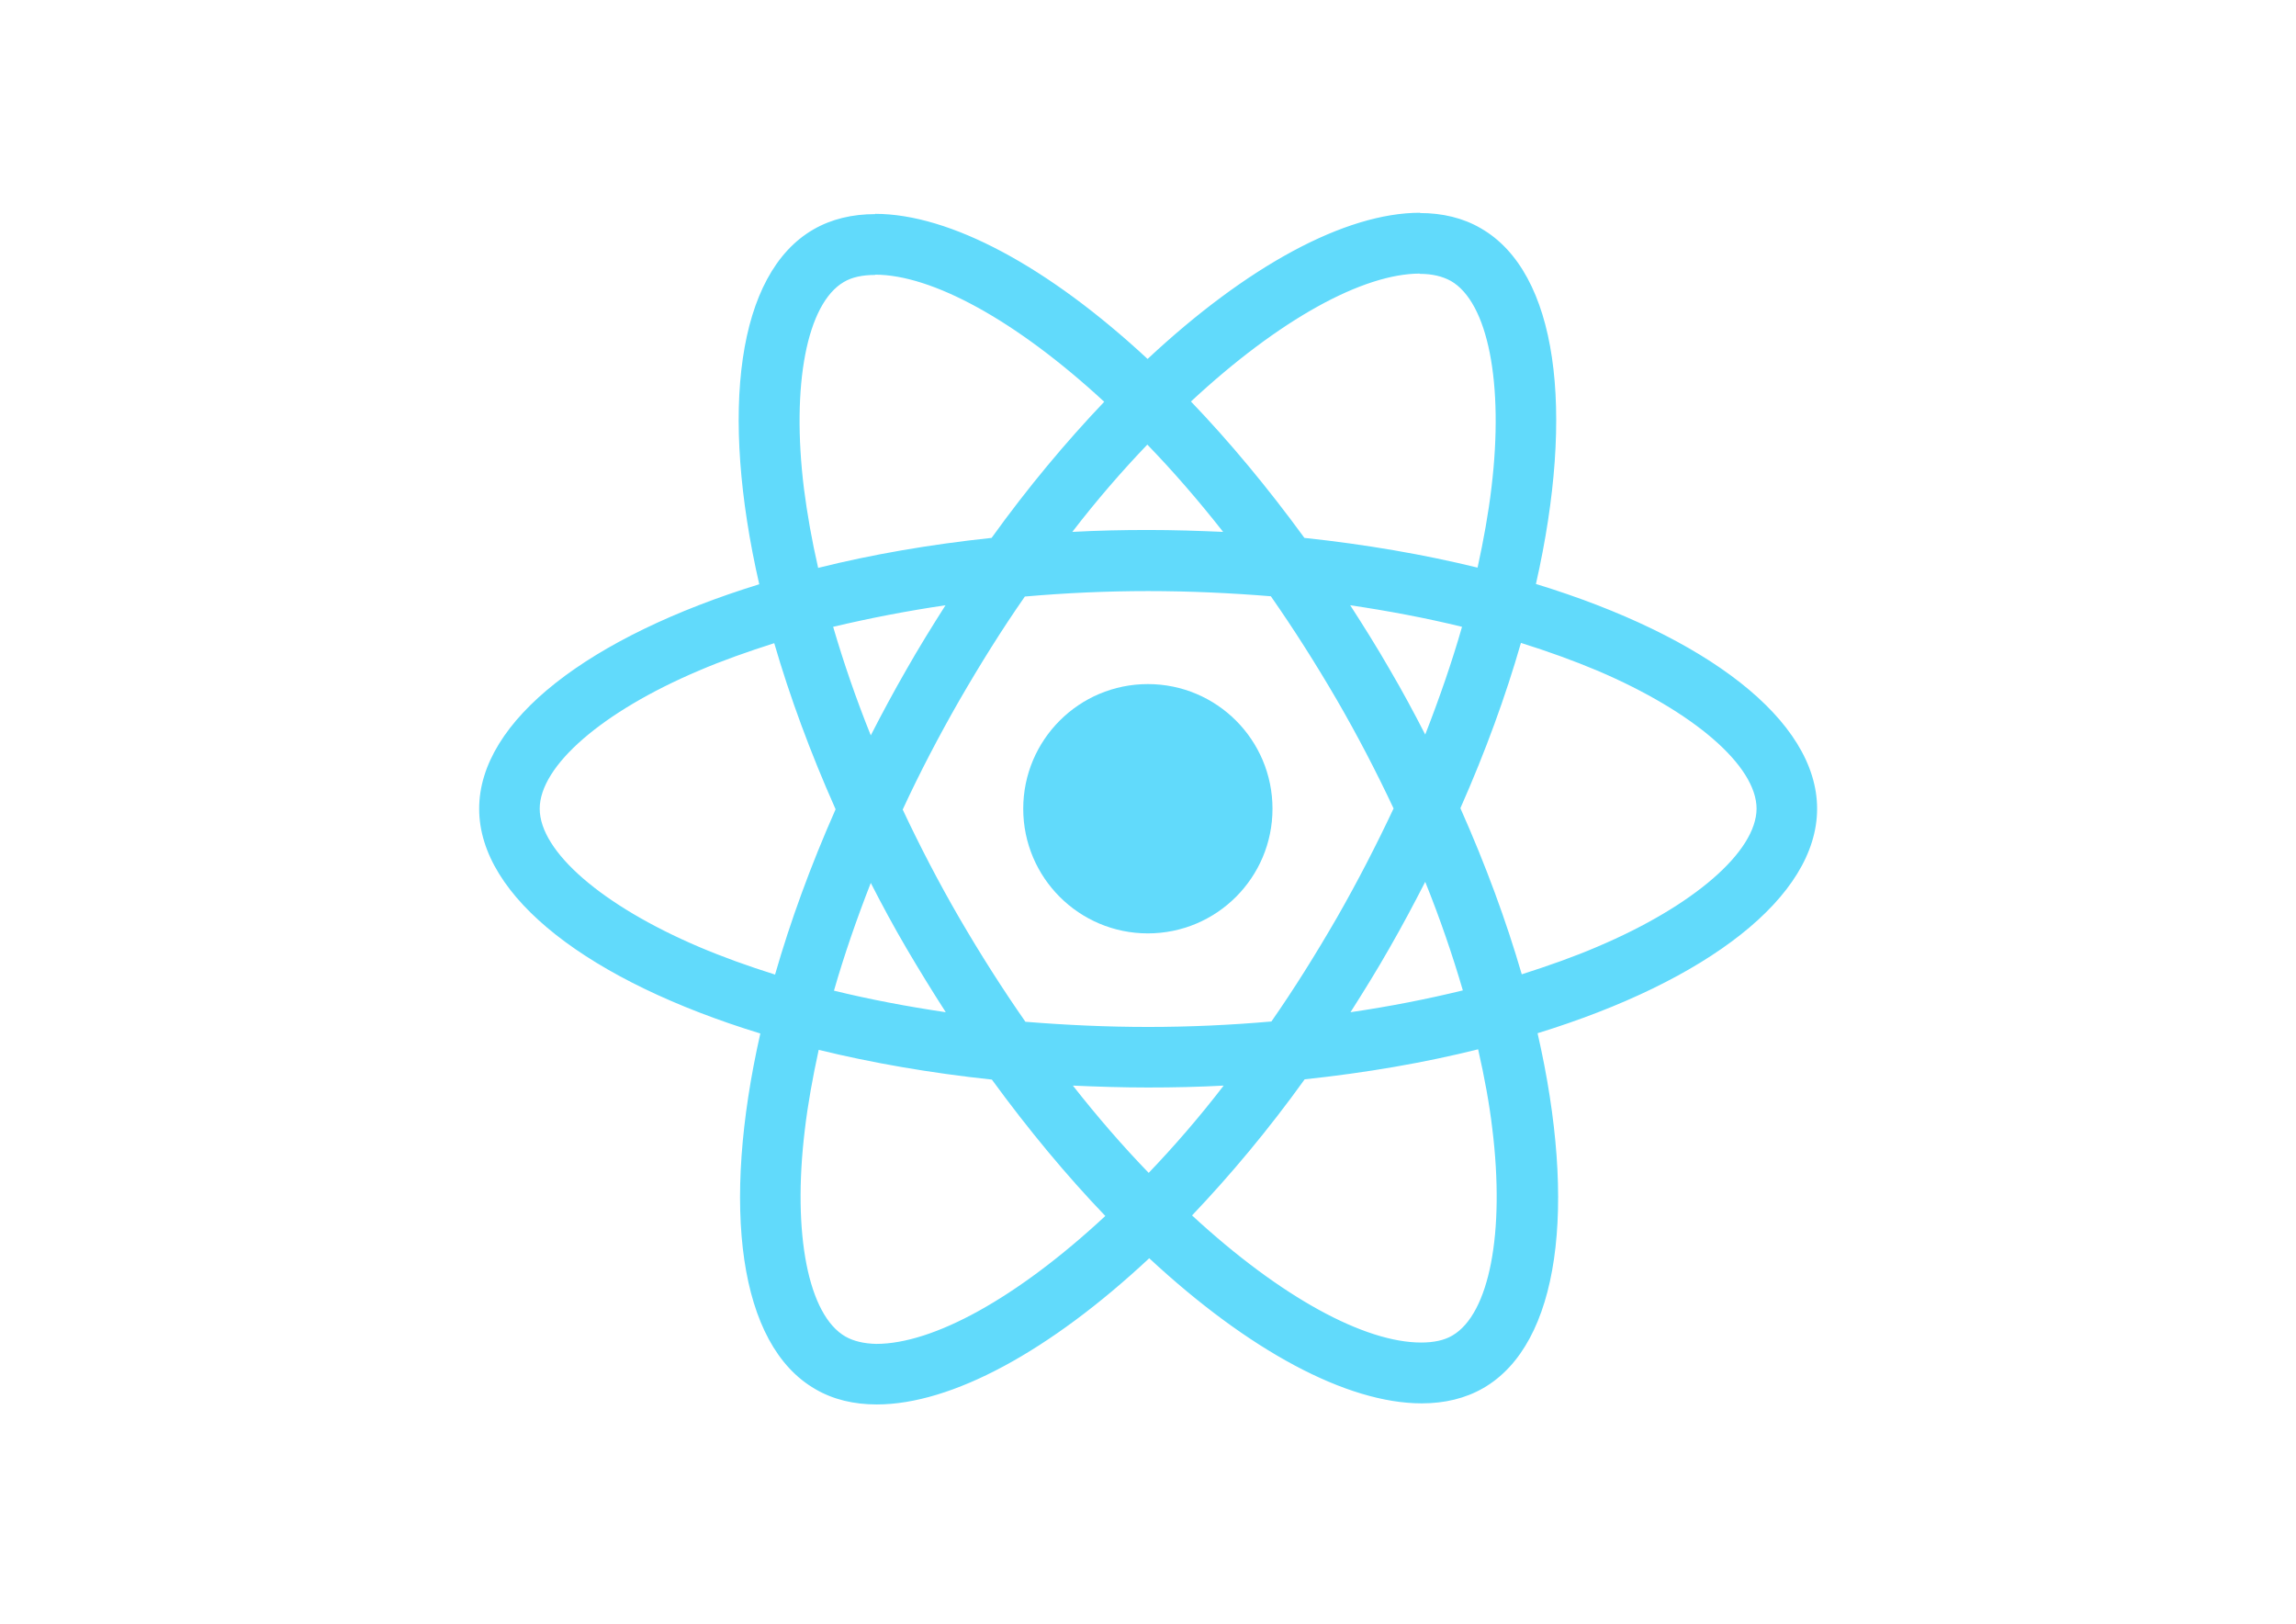
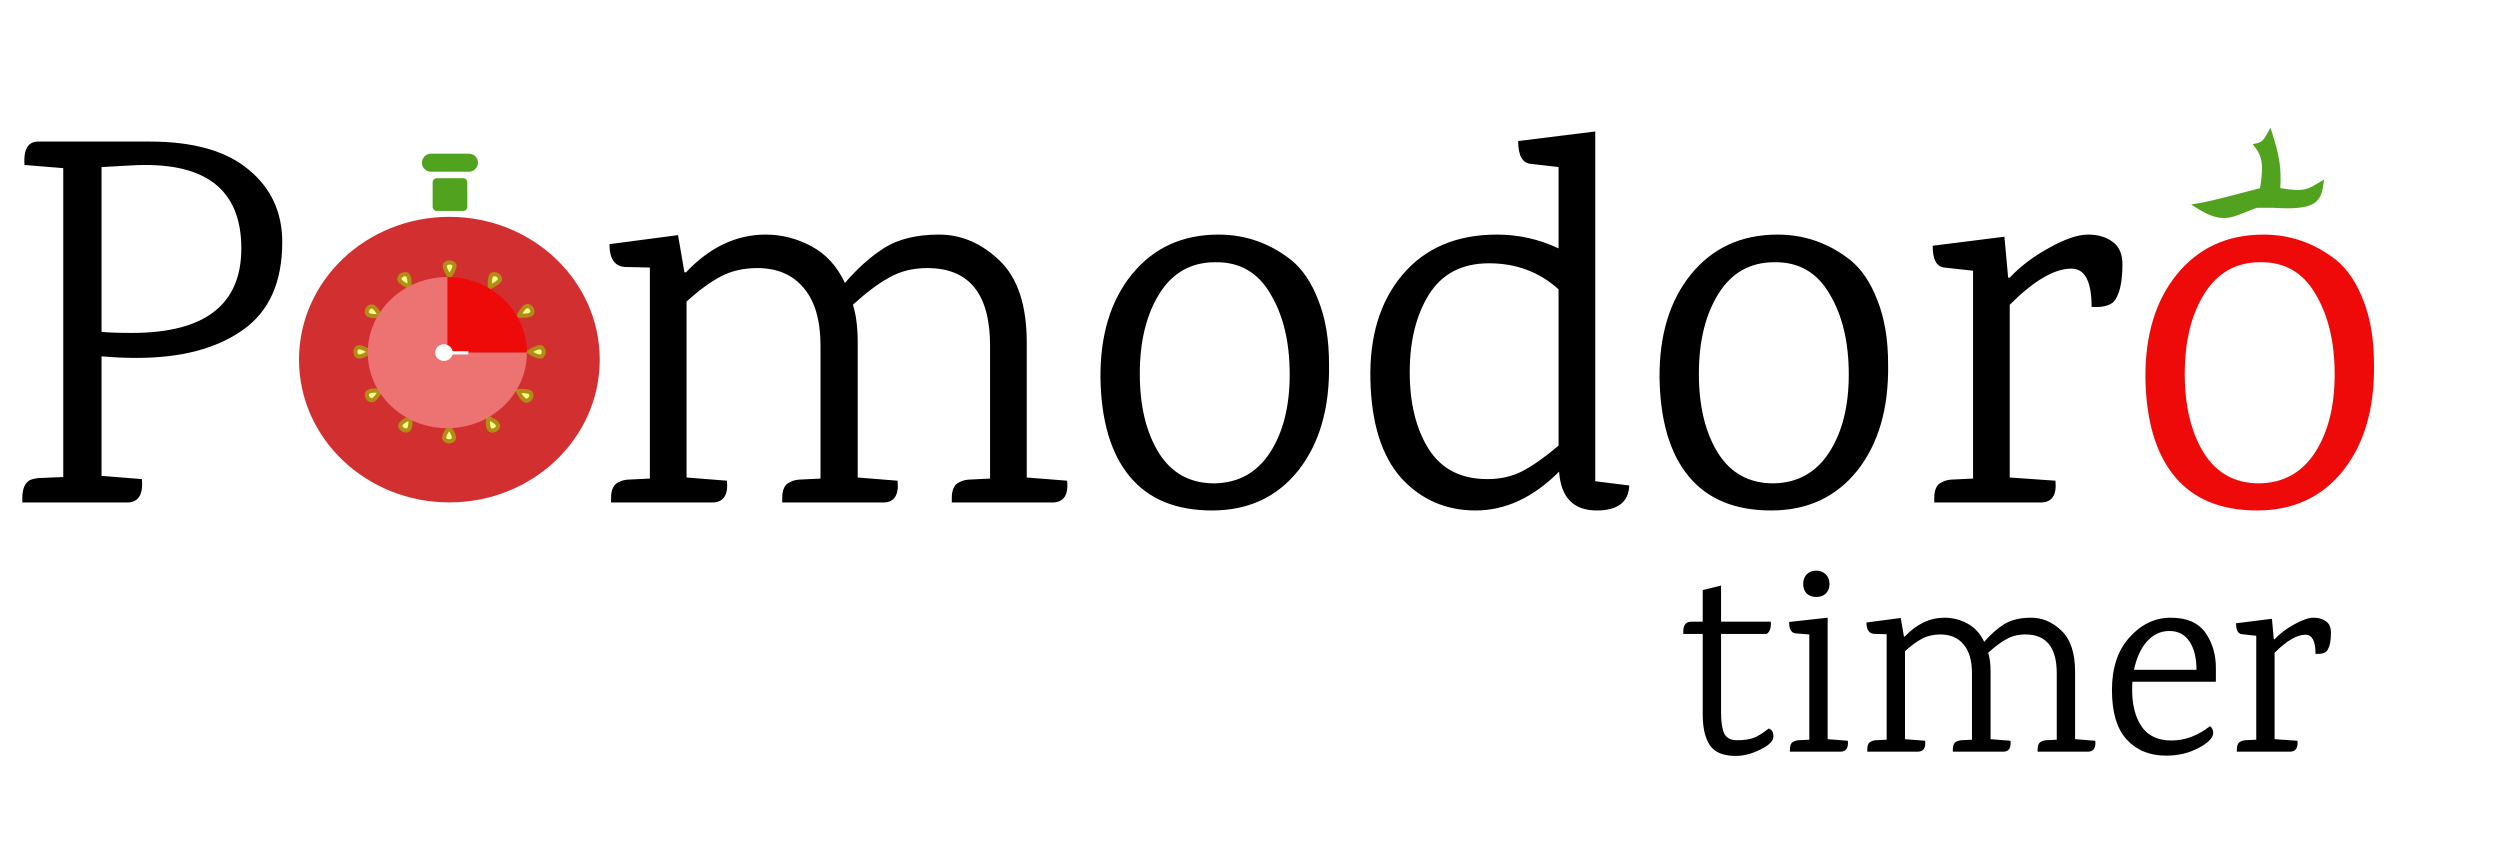
- <svg xmlns="http://www.w3.org/2000/svg" viewBox="0 0 841.9 595.3">
-   <g fill="#61DAFB">
-     <path d="M666.3 296.5c0-32.5-40.7-63.3-103.1-82.4 14.4-63.6 8-114.2-20.2-130.4-6.5-3.8-14.1-5.6-22.4-5.6v22.3c4.6 0 8.3.9 11.4 2.6 13.6 7.8 19.5 37.5 14.9 75.7-1.1 9.4-2.9 19.3-5.1 29.4-19.6-4.8-41-8.5-63.5-10.9-13.5-18.5-27.5-35.3-41.6-50 32.6-30.3 63.2-46.9 84-46.9V78c-27.5 0-63.5 19.6-99.9 53.6-36.4-33.8-72.4-53.2-99.9-53.2v22.3c20.7 0 51.4 16.5 84 46.6-14 14.7-28 31.4-41.3 49.9-22.6 2.4-44 6.1-63.6 11-2.3-10-4-19.7-5.2-29-4.7-38.2 1.1-67.9 14.6-75.8 3-1.8 6.9-2.6 11.5-2.6V78.5c-8.4 0-16 1.8-22.6 5.6-28.1 16.2-34.4 66.7-19.9 130.1-62.2 19.2-102.7 49.9-102.7 82.3 0 32.5 40.7 63.3 103.1 82.4-14.4 63.6-8 114.2 20.2 130.4 6.5 3.8 14.1 5.6 22.5 5.6 27.5 0 63.5-19.6 99.9-53.6 36.4 33.8 72.4 53.2 99.9 53.2 8.4 0 16-1.8 22.6-5.6 28.1-16.2 34.4-66.7 19.9-130.1 62-19.1 102.5-49.9 102.5-82.3zm-130.2-66.7c-3.7 12.9-8.3 26.2-13.5 39.5-4.1-8-8.4-16-13.1-24-4.6-8-9.5-15.8-14.4-23.4 14.2 2.1 27.9 4.7 41 7.9zm-45.8 106.5c-7.8 13.5-15.8 26.3-24.1 38.2-14.9 1.3-30 2-45.2 2-15.1 0-30.2-.7-45-1.9-8.3-11.9-16.4-24.6-24.2-38-7.6-13.1-14.5-26.4-20.8-39.8 6.2-13.4 13.2-26.8 20.7-39.9 7.8-13.5 15.8-26.3 24.1-38.2 14.9-1.3 30-2 45.2-2 15.1 0 30.2.7 45 1.9 8.3 11.9 16.4 24.6 24.2 38 7.6 13.1 14.5 26.4 20.8 39.8-6.3 13.4-13.2 26.8-20.7 39.9zm32.3-13c5.4 13.4 10 26.8 13.8 39.8-13.1 3.2-26.9 5.9-41.2 8 4.9-7.7 9.8-15.6 14.4-23.7 4.6-8 8.9-16.1 13-24.1zM421.2 430c-9.3-9.6-18.6-20.3-27.8-32 9 .4 18.2.7 27.5.7 9.4 0 18.7-.2 27.8-.7-9 11.7-18.3 22.4-27.5 32zm-74.4-58.9c-14.2-2.1-27.9-4.7-41-7.9 3.7-12.9 8.3-26.2 13.5-39.5 4.1 8 8.4 16 13.1 24 4.7 8 9.5 15.8 14.4 23.4zM420.7 163c9.3 9.6 18.6 20.3 27.8 32-9-.4-18.2-.7-27.5-.7-9.4 0-18.7.2-27.8.7 9-11.7 18.3-22.4 27.5-32zm-74 58.9c-4.9 7.7-9.8 15.6-14.4 23.7-4.6 8-8.9 16-13 24-5.4-13.4-10-26.8-13.8-39.8 13.1-3.1 26.9-5.8 41.2-7.9zm-90.5 125.2c-35.4-15.1-58.3-34.9-58.3-50.6 0-15.7 22.9-35.6 58.3-50.6 8.6-3.7 18-7 27.7-10.1 5.7 19.6 13.2 40 22.5 60.9-9.2 20.8-16.6 41.1-22.2 60.6-9.9-3.1-19.3-6.5-28-10.2zM310 490c-13.6-7.8-19.5-37.5-14.9-75.7 1.1-9.4 2.9-19.3 5.1-29.4 19.6 4.8 41 8.5 63.5 10.9 13.5 18.5 27.5 35.3 41.6 50-32.6 30.3-63.2 46.9-84 46.9-4.5-.1-8.3-1-11.3-2.7zm237.2-76.2c4.7 38.2-1.1 67.9-14.6 75.8-3 1.8-6.9 2.6-11.5 2.6-20.7 0-51.4-16.5-84-46.6 14-14.7 28-31.4 41.3-49.9 22.6-2.4 44-6.1 63.6-11 2.3 10.1 4.1 19.8 5.2 29.1zm38.5-66.7c-8.6 3.7-18 7-27.7 10.1-5.7-19.6-13.2-40-22.5-60.9 9.2-20.8 16.6-41.1 22.2-60.6 9.9 3.1 19.3 6.5 28.1 10.2 35.4 15.1 58.3 34.9 58.3 50.6-.1 15.7-23 35.6-58.4 50.6zM320.8 78.4z" />
-     <circle cx="420.9" cy="296.5" r="45.7" />
-     <path d="M520.5 78.1z" />
-   </g>
+ <svg xmlns="http://www.w3.org/2000/svg" width="602" height="206" fill="none">
+   <path d="M9.216 34.088H36.096C46.592 34.088 54.528 36.349 59.904 40.872C65.28 45.309 67.968 51.112 67.968 58.28C67.968 68.008 64.768 75.091 58.368 79.528C52.053 83.965 43.563 86.184 32.896 86.184C30.08 86.184 27.264 86.056 24.448 85.8V114.6L34.176 115.368C34.517 119.123 33.323 121 30.592 121H5.376C5.376 121 5.376 120.659 5.376 119.976C5.376 117.757 5.973 116.307 7.168 115.624C7.765 115.368 8.491 115.197 9.344 115.112L15.232 114.856V40.488L5.888 39.72C5.632 35.965 6.741 34.088 9.216 34.088ZM31.744 80.168C49.323 80.168 58.112 73.384 58.112 59.816C58.112 45.395 49.195 38.739 31.36 39.848L24.448 40.232V79.912C26.155 80.083 28.587 80.168 31.744 80.168Z" fill="black" />
+   <path d="M253.384 121H229.192V119.976C229.192 117.928 229.789 116.648 230.984 116.136C231.581 115.795 232.307 115.581 233.16 115.496L238.408 115.24V83.24C238.408 70.781 233.373 64.552 223.304 64.552C219.805 64.552 216.733 65.32 214.088 66.856C211.443 68.307 208.541 70.483 205.384 73.384C206.152 75.773 206.536 78.803 206.536 82.472V114.984L216.136 115.752C216.477 119.251 215.325 121 212.68 121H188.36V119.976C188.36 117.928 188.957 116.648 190.152 116.136C190.749 115.795 191.475 115.581 192.328 115.496L197.576 115.24V83.24C197.576 77.096 196.211 72.445 193.48 69.288C190.835 66.131 187.123 64.552 182.344 64.552C179.016 64.552 176.072 65.235 173.512 66.6C170.952 67.965 168.221 69.971 165.32 72.616V114.984L175.048 115.752C175.389 119.251 174.195 121 171.464 121H147.144V119.976C147.144 117.928 147.741 116.648 148.936 116.136C149.533 115.795 150.259 115.581 151.112 115.496L156.488 115.24V64.424L150.856 64.296C148.125 64.296 146.76 62.461 146.76 58.792L163.272 56.616L164.808 65.576H165.192C170.909 59.517 177.309 56.488 184.392 56.488C188.232 56.488 191.901 57.427 195.4 59.304C198.899 61.181 201.587 64.125 203.464 68.136C206.451 64.637 209.608 61.821 212.936 59.688C216.349 57.555 220.744 56.488 226.12 56.488C231.496 56.488 236.36 58.579 240.712 62.76C245.064 66.941 247.24 73.512 247.24 82.472V114.984L256.968 115.752C257.309 119.251 256.115 121 253.384 121ZM292.64 63.144C286.837 63.144 282.357 65.661 279.2 70.696C276.043 75.731 274.464 82.173 274.464 90.024C274.464 97.789 276 104.147 279.072 109.096C282.144 113.96 286.581 116.392 292.384 116.392C298.187 116.307 302.667 113.832 305.824 108.968C308.981 104.104 310.56 97.832 310.56 90.152C310.56 82.387 309.024 75.944 305.952 70.824C302.965 65.619 298.528 63.059 292.64 63.144ZM293.408 56.488C299.893 56.488 305.739 58.536 310.944 62.632C313.675 64.851 315.851 68.093 317.472 72.36C319.179 76.627 320.032 81.747 320.032 87.72C320.203 98.301 317.728 106.835 312.608 113.32C307.488 119.72 300.576 122.92 291.872 122.92C283.168 122.92 276.555 120.189 272.032 114.728C267.509 109.267 265.163 101.373 264.992 91.048C264.907 80.723 267.424 72.403 272.544 66.088C277.749 59.688 284.704 56.488 293.408 56.488ZM384.52 122.92C378.888 122.92 375.859 119.805 375.432 113.576C369.203 119.805 362.504 122.92 355.336 122.92C348.168 122.92 342.195 120.317 337.416 115.112C332.723 109.821 330.248 101.971 329.992 91.56C329.736 81.064 332.296 72.616 337.672 66.216C343.133 59.731 350.728 56.488 360.456 56.488C365.661 56.488 370.611 57.597 375.304 59.816V40.232L368.648 39.464C366.6 39.293 365.576 37.459 365.576 33.96L384.136 31.656V115.88L392.328 116.904C392.157 120.915 389.555 122.92 384.52 122.92ZM375.304 69.672C370.696 65.491 365.107 63.4 358.536 63.4C352.051 63.4 347.229 65.917 344.072 70.952C341 75.901 339.464 82.131 339.464 89.64C339.464 97.149 341 103.336 344.072 108.2C347.144 112.979 351.837 115.368 358.152 115.368C361.309 115.368 364.125 114.728 366.6 113.448C369.075 112.168 371.976 110.12 375.304 107.304V69.672ZM427.265 63.144C421.462 63.144 416.982 65.661 413.825 70.696C410.668 75.731 409.089 82.173 409.089 90.024C409.089 97.789 410.625 104.147 413.697 109.096C416.769 113.96 421.206 116.392 427.009 116.392C432.812 116.307 437.292 113.832 440.449 108.968C443.606 104.104 445.185 97.832 445.185 90.152C445.185 82.387 443.649 75.944 440.577 70.824C437.59 65.619 433.153 63.059 427.265 63.144ZM428.033 56.488C434.518 56.488 440.364 58.536 445.569 62.632C448.3 64.851 450.476 68.093 452.097 72.36C453.804 76.627 454.657 81.747 454.657 87.72C454.828 98.301 452.353 106.835 447.233 113.32C442.113 119.72 435.201 122.92 426.497 122.92C417.793 122.92 411.18 120.189 406.657 114.728C402.134 109.267 399.788 101.373 399.617 91.048C399.532 80.723 402.049 72.403 407.169 66.088C412.374 59.688 419.329 56.488 428.033 56.488ZM483.945 66.856C486.505 64.125 489.662 61.736 493.417 59.688C497.257 57.555 500.372 56.488 502.761 56.488C505.236 56.488 507.241 57.085 508.777 58.28C510.313 59.389 511.081 61.181 511.081 63.656C511.081 68.093 510.356 71.123 508.905 72.744C507.796 73.683 506.046 74.067 503.657 73.896C503.657 67.752 502.036 64.68 498.793 64.68C494.697 64.68 489.748 67.581 483.945 73.384V114.984L494.953 115.752C495.294 119.251 494.1 121 491.369 121H465.769V119.976C465.769 117.928 466.366 116.648 467.561 116.136C468.158 115.795 468.884 115.581 469.737 115.496L475.113 115.24V65.192L468.201 64.424C466.324 64.253 465.385 62.504 465.385 59.176L482.665 57L483.561 66.856H483.945Z" fill="black" />
+   <path d="M544.265 63.144C538.462 63.144 533.982 65.661 530.825 70.696C527.668 75.731 526.089 82.173 526.089 90.024C526.089 97.789 527.625 104.147 530.697 109.096C533.769 113.96 538.206 116.392 544.009 116.392C549.812 116.307 554.292 113.832 557.449 108.968C560.606 104.104 562.185 97.832 562.185 90.152C562.185 82.387 560.649 75.944 557.577 70.824C554.59 65.619 550.153 63.059 544.265 63.144ZM545.033 56.488C551.518 56.488 557.364 58.536 562.569 62.632C565.3 64.851 567.476 68.093 569.097 72.36C570.804 76.627 571.657 81.747 571.657 87.72C571.828 98.301 569.353 106.835 564.233 113.32C559.113 119.72 552.201 122.92 543.497 122.92C534.793 122.92 528.18 120.189 523.657 114.728C519.134 109.267 516.788 101.373 516.617 91.048C516.532 80.723 519.049 72.403 524.169 66.088C529.374 59.688 536.329 56.488 545.033 56.488Z" fill="#EF0A0A" />
+   <path d="M529 49.532C535.559 53.681 537.087 51.837 543.348 49.532L544.652 45.72C533.962 48.529 531.527 49.108 529 49.532Z" fill="#51A31F" />
+   <path d="M548.565 45.72L547.261 49.532C557.728 50.214 558.402 48.154 559 44.196C555.844 46.008 555.201 46.874 548.565 45.72Z" fill="#51A31F" />
+   <path d="M544.652 45.72L543.348 49.532H547.261L548.565 45.72C548.934 40.44 548.343 37.424 546.609 32C545.66 33.697 545.168 34.707 543.348 35.049C545.223 37.538 545.686 39.656 544.652 45.72Z" fill="#51A31F" />
+   <path d="M543.348 49.532C537.087 51.837 535.559 53.681 529 49.532C531.527 49.108 533.962 48.529 544.652 45.72M543.348 49.532L544.652 45.72M543.348 49.532H547.261M544.652 45.72C545.686 39.656 545.223 37.538 543.348 35.049C545.168 34.707 545.66 33.697 546.609 32C548.343 37.424 548.934 40.44 548.565 45.72M547.261 49.532L548.565 45.72M547.261 49.532C557.728 50.214 558.402 48.154 559 44.196C555.844 46.008 555.201 46.874 548.565 45.72" stroke="#51A31F" />
+   <path d="M414.432 152.648V171.464C414.432 173.853 414.688 175.581 415.2 176.648C415.755 177.715 416.779 178.248 418.272 178.248C419.808 178.248 421.088 178.077 422.112 177.736C423.136 177.395 424.395 176.627 425.888 175.432C426.656 175.645 427.04 176.285 427.04 177.352C427.04 178.419 425.995 179.464 423.904 180.488C421.856 181.512 419.872 182.024 417.952 182.024C414.965 182.024 412.896 181.171 411.744 179.464C410.592 177.757 410.016 175.283 410.016 172.04V152.648H405.344C405.216 150.685 405.835 149.704 407.2 149.704H410.016V142.088L414.432 141V149.704H426.4C426.528 151.112 426.208 152.093 425.44 152.648H414.432ZM443.17 181H431.01V180.488C431.01 179.464 431.308 178.824 431.906 178.568C432.204 178.397 432.567 178.291 432.994 178.248L435.682 178.12V152.776L432.354 152.52C431.33 152.392 430.818 151.475 430.818 149.768L440.098 148.744V177.992L444.962 178.376C445.132 180.125 444.535 181 443.17 181ZM439.65 142.92C439.052 143.475 438.284 143.752 437.345 143.752C436.407 143.752 435.639 143.475 435.042 142.92C434.487 142.323 434.21 141.555 434.21 140.616C434.21 139.677 434.487 138.909 435.042 138.312C435.639 137.715 436.407 137.416 437.345 137.416C438.284 137.416 439.052 137.715 439.65 138.312C440.247 138.909 440.546 139.677 440.546 140.616C440.546 141.555 440.247 142.323 439.65 142.92ZM502.755 181H490.659V180.488C490.659 179.464 490.957 178.824 491.555 178.568C491.853 178.397 492.216 178.291 492.643 178.248L495.267 178.12V162.12C495.267 155.891 492.749 152.776 487.715 152.776C485.965 152.776 484.429 153.16 483.107 153.928C481.784 154.653 480.333 155.741 478.755 157.192C479.139 158.387 479.331 159.901 479.331 161.736V177.992L484.131 178.376C484.301 180.125 483.725 181 482.403 181H470.243V180.488C470.243 179.464 470.541 178.824 471.139 178.568C471.437 178.397 471.8 178.291 472.227 178.248L474.851 178.12V162.12C474.851 159.048 474.168 156.723 472.803 155.144C471.48 153.565 469.624 152.776 467.235 152.776C465.571 152.776 464.099 153.117 462.819 153.8C461.539 154.483 460.173 155.485 458.723 156.808V177.992L463.587 178.376C463.757 180.125 463.16 181 461.795 181H449.635V180.488C449.635 179.464 449.933 178.824 450.531 178.568C450.829 178.397 451.192 178.291 451.619 178.248L454.307 178.12V152.712L451.491 152.648C450.125 152.648 449.443 151.731 449.443 149.896L457.699 148.808L458.467 153.288H458.659C461.517 150.259 464.717 148.744 468.259 148.744C470.179 148.744 472.013 149.213 473.763 150.152C475.512 151.091 476.856 152.563 477.795 154.568C479.288 152.819 480.867 151.411 482.531 150.344C484.237 149.277 486.435 148.744 489.123 148.744C491.811 148.744 494.243 149.789 496.419 151.88C498.595 153.971 499.683 157.256 499.683 161.736V177.992L504.547 178.376C504.717 180.125 504.12 181 502.755 181ZM533.583 164.168H513.487C513.444 164.595 513.423 165.256 513.423 166.152C513.423 169.779 514.191 172.723 515.727 174.984C517.263 177.203 519.652 178.312 522.895 178.312C526.137 178.312 529.231 177.16 532.175 174.856C532.687 175.283 532.943 175.816 532.943 176.456C532.943 177.651 531.769 178.867 529.423 180.104C527.119 181.341 524.516 181.96 521.615 181.96C517.647 181.96 514.468 180.659 512.079 178.056C509.732 175.453 508.559 171.485 508.559 166.152C508.559 160.819 509.967 156.595 512.783 153.48C515.599 150.323 518.927 148.744 522.767 148.744C526.607 148.744 529.38 149.96 531.087 152.392C532.793 154.824 533.625 157.725 533.583 161.096V164.168ZM528.911 161.288C528.911 158.429 528.356 156.168 527.247 154.504C526.137 152.797 524.516 151.944 522.383 151.944C520.292 151.944 518.5 152.776 517.007 154.44C515.513 156.104 514.468 158.387 513.871 161.288H528.911ZM547.723 153.928C549.003 152.563 550.581 151.368 552.458 150.344C554.379 149.277 555.936 148.744 557.131 148.744C558.368 148.744 559.371 149.043 560.139 149.64C560.907 150.195 561.291 151.091 561.291 152.328C561.291 154.547 560.928 156.061 560.203 156.872C559.648 157.341 558.773 157.533 557.579 157.448C557.579 154.376 556.768 152.84 555.147 152.84C553.099 152.84 550.624 154.291 547.723 157.192V177.992L553.227 178.376C553.397 180.125 552.8 181 551.435 181H538.635V180.488C538.635 179.464 538.933 178.824 539.531 178.568C539.829 178.397 540.192 178.291 540.619 178.248L543.307 178.12V153.096L539.851 152.712C538.912 152.627 538.443 151.752 538.443 150.088L547.083 149L547.531 153.928H547.723Z" fill="black" />
+   <ellipse cx="108.261" cy="84.735" rx="29.86" ry="28.353" fill="#D69E9E" fill-opacity="0.7" />
+   <rect x="104.177" y="42.913" width="8.352" height="7.883" rx="1" fill="#51A31F" />
+   <path d="M144.417 86.598C144.417 105.586 128.206 120.979 108.209 120.979C88.211 120.979 72 105.586 72 86.598C72 67.61 88.211 52.217 108.209 52.217C128.206 52.217 144.417 67.61 144.417 86.598Z" fill="#D23030" />
+   <path d="M89.099 84.735C89.099 84.735 86.847 83.215 86.09 83.722C85.399 84.184 85.399 85.285 86.09 85.748C86.847 86.255 89.099 84.735 89.099 84.735Z" fill="#F7F98C" stroke="#B08D15" />
+   <path d="M108.144 102.93C108.144 102.93 106.543 105.068 107.077 105.787C107.564 106.443 108.723 106.443 109.21 105.787C109.744 105.068 108.144 102.93 108.144 102.93Z" fill="#F7F98C" stroke="#B08D15" />
+   <path d="M91.565 76.102C91.565 76.102 90.416 73.717 89.493 73.796C88.651 73.869 88.072 74.822 88.426 75.55C88.815 76.349 91.565 76.102 91.565 76.102Z" fill="#F7F98C" stroke="#B08D15" />
+   <path d="M98.581 69.105C98.581 69.105 98.841 66.494 98.001 66.124C97.234 65.788 96.229 66.338 96.153 67.137C96.069 68.013 98.581 69.105 98.581 69.105Z" fill="#F7F98C" stroke="#B08D15" />
+   <path d="M108.261 66.54C108.261 66.54 109.862 64.402 109.328 63.683C108.841 63.027 107.681 63.027 107.195 63.683C106.661 64.402 108.261 66.54 108.261 66.54Z" fill="#F7F98C" stroke="#B08D15" />
+   <path d="M124.955 75.99C124.955 75.99 127.705 76.237 128.094 75.439C128.449 74.711 127.869 73.757 127.027 73.685C126.105 73.605 124.955 75.99 124.955 75.99Z" fill="#F7F98C" stroke="#B08D15" />
+   <path d="M127.423 84.735C127.423 84.735 129.675 86.255 130.432 85.748C131.123 85.286 131.123 84.185 130.432 83.723C129.675 83.216 127.423 84.735 127.423 84.735Z" fill="#F7F98C" stroke="#B08D15" />
+   <path d="M91.565 94.074C91.565 94.074 88.815 93.826 88.426 94.625C88.072 95.353 88.651 96.307 89.493 96.379C90.416 96.459 91.565 94.074 91.565 94.074Z" fill="#F7F98C" stroke="#B08D15" />
+   <path d="M98.816 100.586C98.816 100.586 96.304 101.678 96.388 102.554C96.464 103.353 97.469 103.903 98.235 103.567C99.076 103.197 98.816 100.586 98.816 100.586Z" fill="#F7F98C" stroke="#B08D15" />
+   <path d="M124.72 94.186C124.72 94.186 125.87 96.571 126.792 96.491C127.634 96.419 128.214 95.465 127.859 94.737C127.47 93.939 124.72 94.186 124.72 94.186Z" fill="#F7F98C" stroke="#B08D15" />
+   <path d="M117.509 100.586C117.509 100.586 117.248 103.197 118.089 103.567C118.856 103.903 119.86 103.353 119.937 102.554C120.02 101.678 117.509 100.586 117.509 100.586Z" fill="#F7F98C" stroke="#B08D15" />
+   <path d="M117.979 69.105C117.979 69.105 120.491 68.013 120.407 67.137C120.331 66.338 119.326 65.788 118.56 66.124C117.718 66.494 117.979 69.105 117.979 69.105Z" fill="#F7F98C" stroke="#B08D15" />
+   <path fill-rule="evenodd" clip-rule="evenodd" d="M126.884 84.909C126.884 74.86 118.304 66.714 107.721 66.714V84.909H126.884Z" fill="#EF0A0A" />
+   <path d="M107.721 103.104C118.304 103.104 126.884 94.958 126.884 84.909H107.721V66.714C97.138 66.714 88.559 74.86 88.559 84.909C88.559 94.958 97.138 103.104 107.721 103.104Z" fill="#ED7272" />
+   <ellipse cx="106.898" cy="84.909" rx="2.116" ry="2.009" fill="#FFFEFE" />
+   <rect x="101.606" y="37" width="13.492" height="4.353" rx="2.177" fill="#51A31F" />
+   <rect x="106.898" y="84.574" width="5.878" height="0.781" fill="#FFFEFE" />
</svg>
